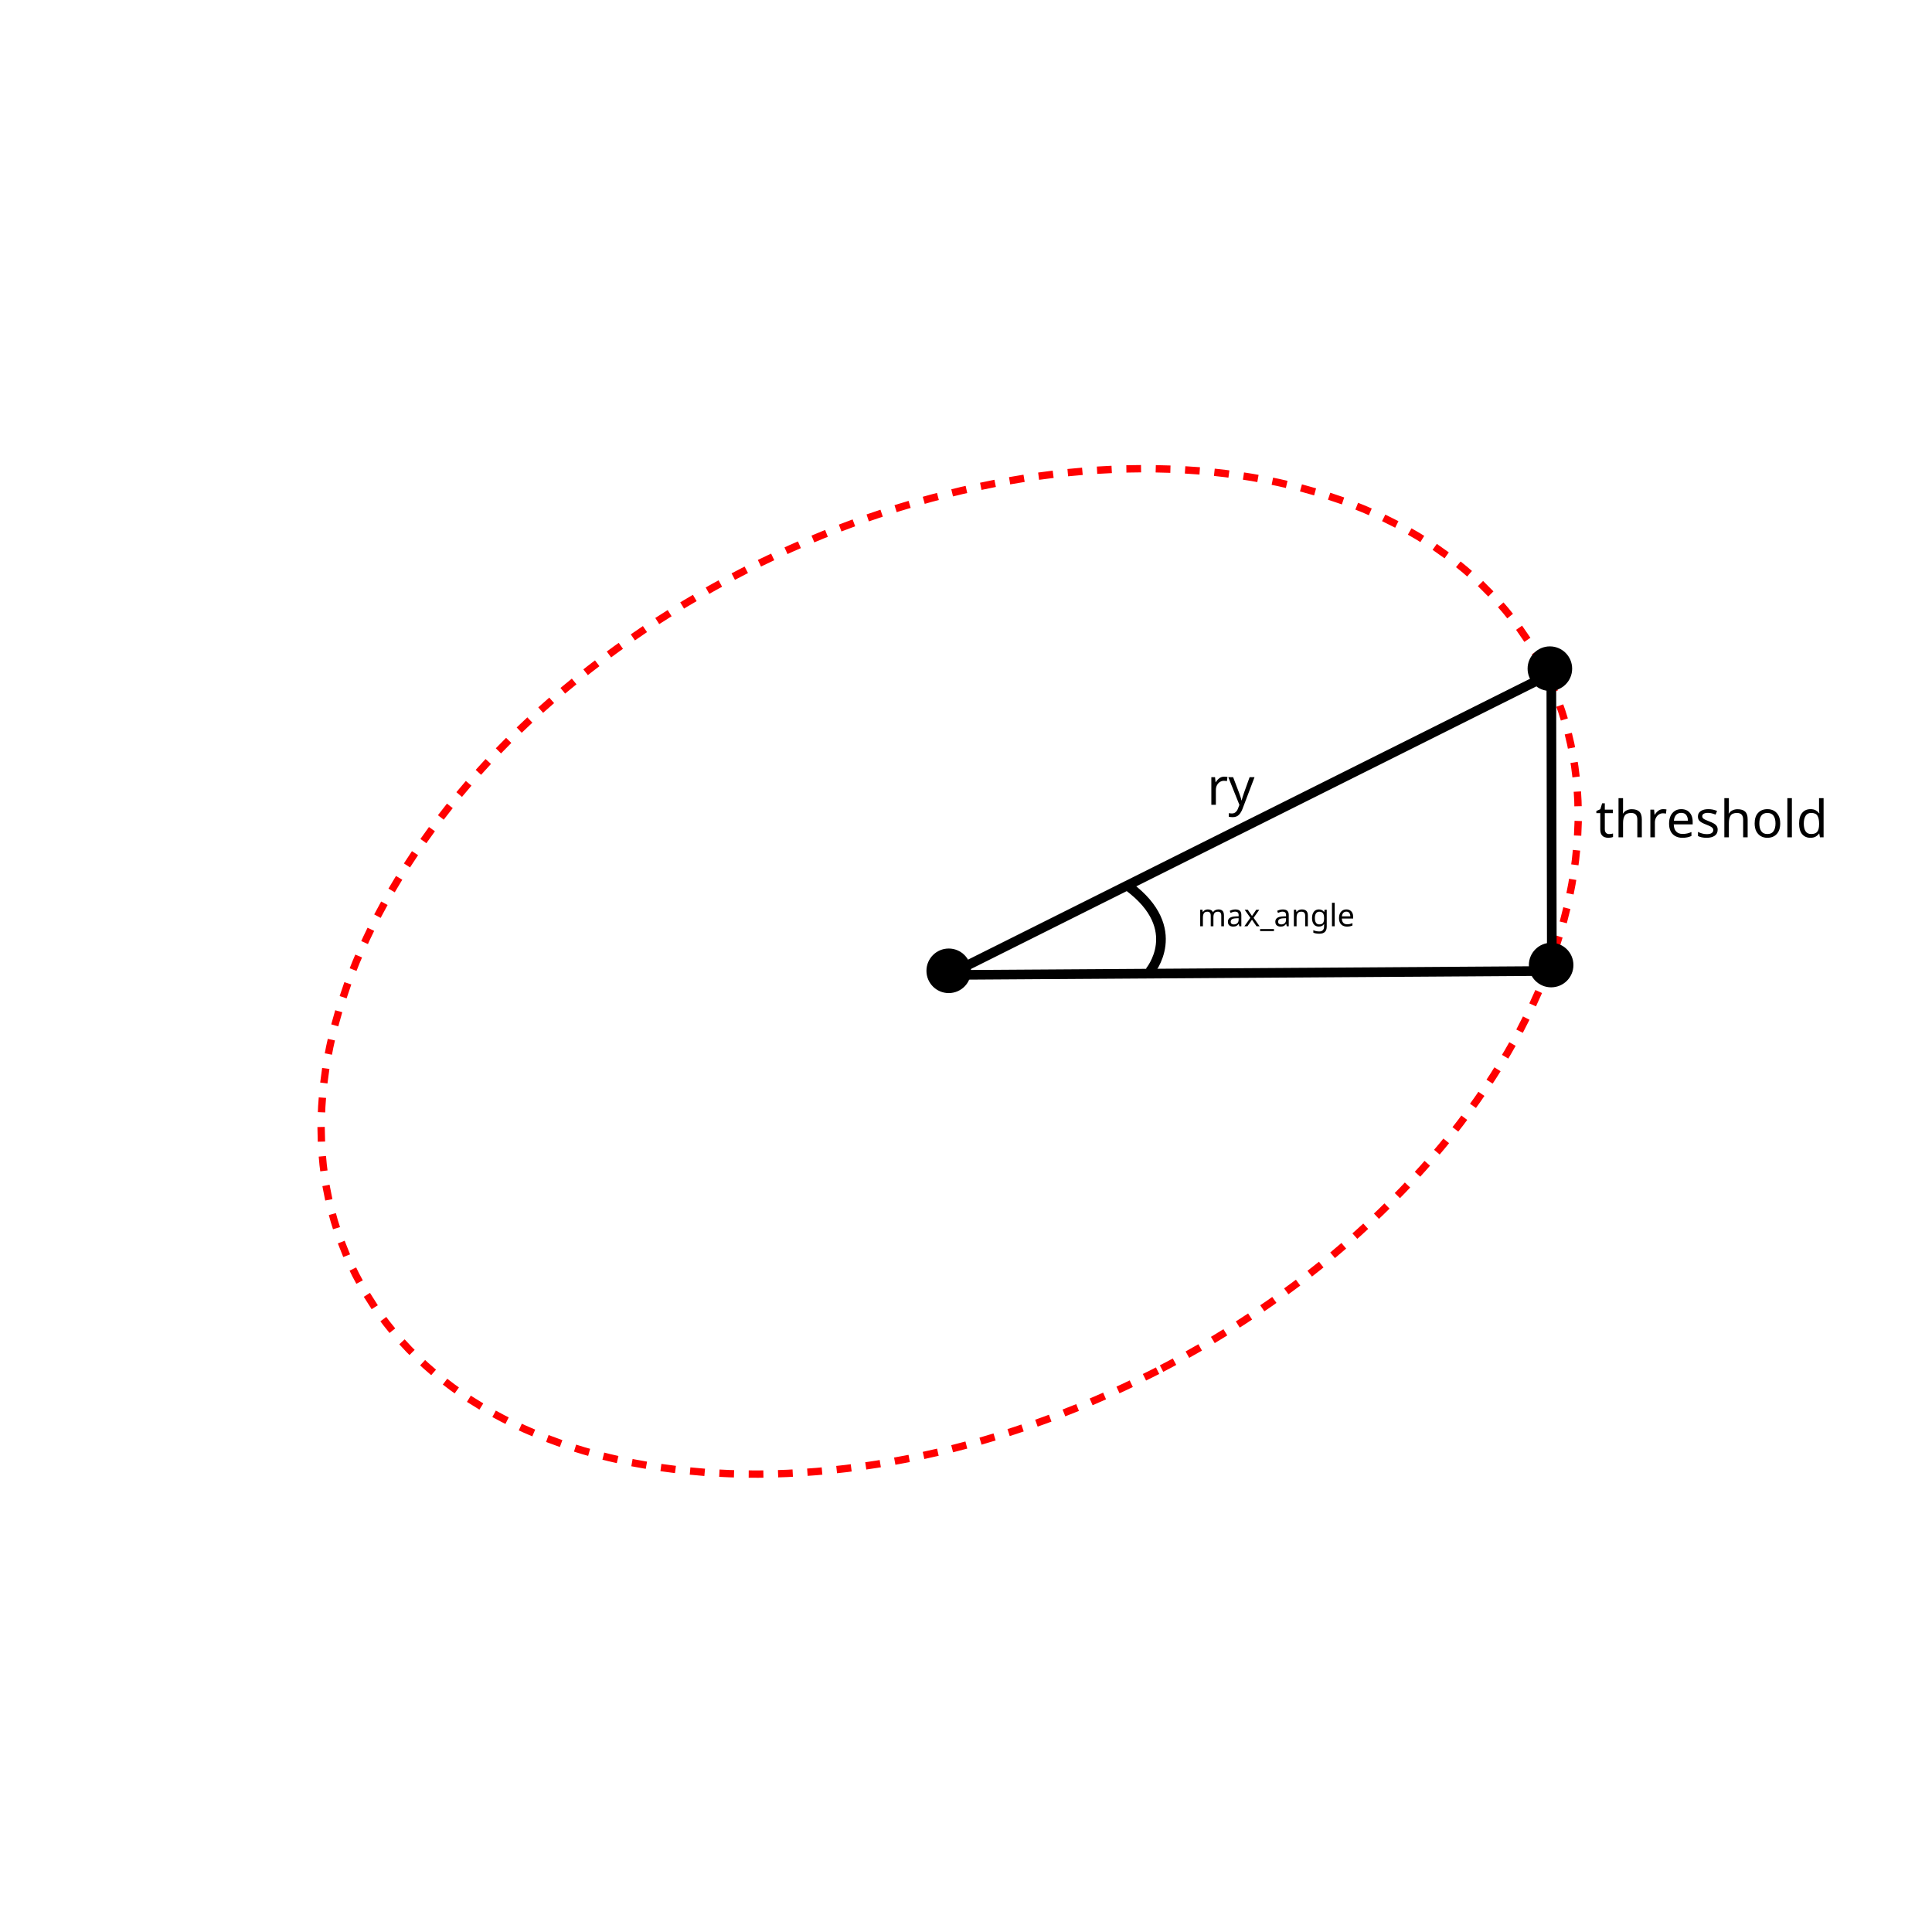
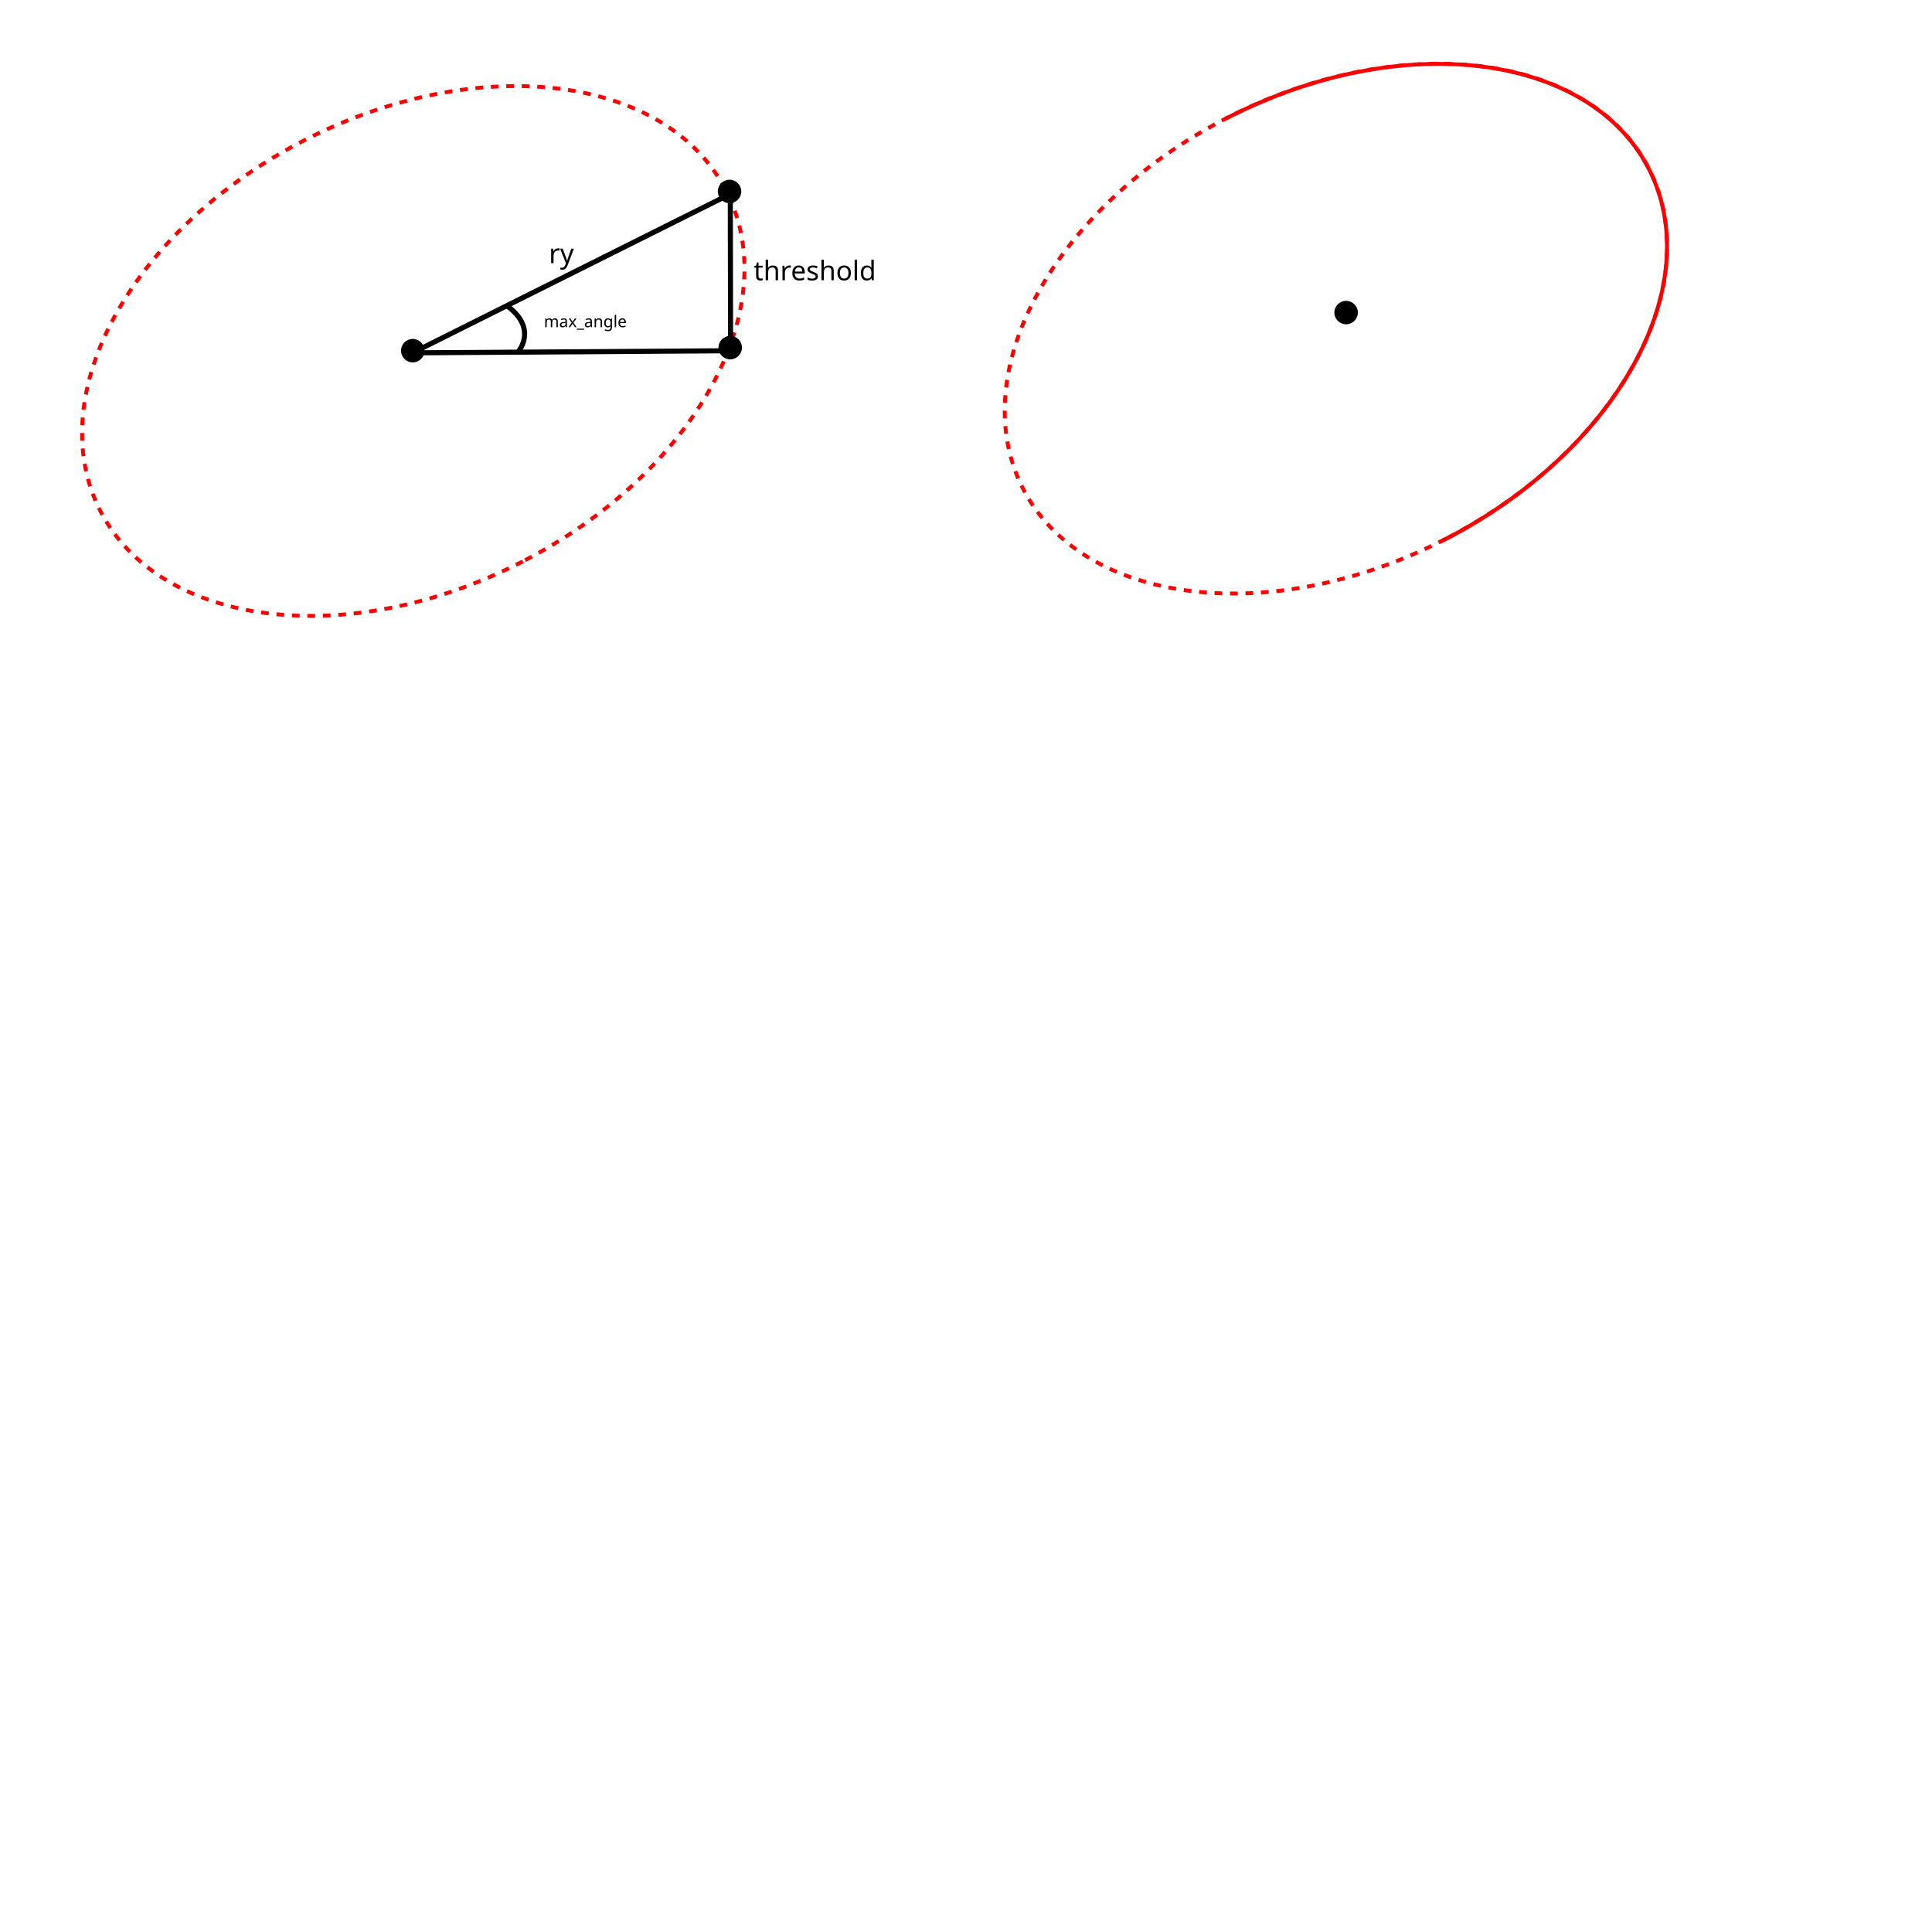
<svg xmlns="http://www.w3.org/2000/svg" width="1000" height="1000" viewBox="0 0 1000 1000" version="1.1" id="svg6">
  <defs id="defs2">
    <marker style="overflow:visible;" id="Arrow1Mend" refX="0.0" refY="0.0" orient="auto">
      <path transform="scale(0.4) rotate(180) translate(10,0)" style="fill-rule:evenodd;stroke:#000000;stroke-width:1pt;stroke-opacity:1;fill:#000000;fill-opacity:1" d="M 0.0,0.0 L 5.0,-5.0 L -12.5,0.0 L 5.0,5.0 L 0.0,0.0 z " id="path920" />
    </marker>
    <marker style="overflow:visible;" id="marker1121" refX="0.0" refY="0.0" orient="auto">
      <path transform="scale(0.8) rotate(180) translate(12.5,0)" style="fill-rule:evenodd;stroke:#000000;stroke-width:1pt;stroke-opacity:1;fill:#000000;fill-opacity:1" d="M 0.0,0.0 L 5.0,-5.0 L -12.5,0.0 L 5.0,5.0 L 0.0,0.0 z " id="path1119" />
    </marker>
  </defs>
  <g id="layer1">
-     <ellipse style="fill:none;fill-rule:evenodd;stroke:#ff0000;stroke-width:3.8;stroke-linecap:square;stroke-miterlimit:4;stroke-dasharray:3.8, 11.4;stroke-dashoffset:0" id="path887" cx="671.302" cy="-209.246" rx="232.995" ry="345.233" transform="rotate(62.96061)" />
-     <circle style="fill:#000000;fill-rule:evenodd;stroke:none;stroke-width:3.8;stroke-linecap:square;stroke-miterlimit:4;stroke-dasharray:3.8, 11.4;stroke-dashoffset:0" id="path889" cx="491.058" cy="502.489" r="11.532" />
-     <path style="fill:none;stroke:#000000;stroke-width:5;stroke-linecap:butt;stroke-linejoin:miter;stroke-opacity:1;stroke-miterlimit:4;stroke-dasharray:none" d="M 490.78,504.626 802.958,348.598" id="path891" />
-     <path style="fill:none;stroke:#000000;stroke-width:5;stroke-linecap:butt;stroke-linejoin:miter;stroke-opacity:1;stroke-miterlimit:4;stroke-dasharray:none" d="m 803.234,502.573 -0.276,-153.975" id="path893" />
-     <path style="fill:none;stroke:#000000;stroke-width:5;stroke-linecap:butt;stroke-linejoin:miter;stroke-opacity:1;stroke-miterlimit:4;stroke-dasharray:none" d="m 490.78,504.626 312.453,-2.052" id="path895" />
-     <circle style="fill:#000000;fill-rule:evenodd;stroke:none;stroke-width:3.8;stroke-linecap:square;stroke-miterlimit:4;stroke-dasharray:3.8, 11.4;stroke-dashoffset:0" id="circle897" cx="802.21" cy="346.1" r="11.532" />
-     <circle style="fill:#000000;fill-rule:evenodd;stroke:none;stroke-width:3.8;stroke-linecap:square;stroke-miterlimit:4;stroke-dasharray:3.8, 11.4;stroke-dashoffset:0" id="circle899" cx="802.869" cy="499.51" r="11.532" />
-     <text xml:space="preserve" style="font-size:26.667px;line-height:1.25;font-family:sans-serif;letter-spacing:0px;word-spacing:0px" x="624.723" y="416.56" id="text903">
-       <tspan id="tspan901" x="624.723" y="416.56">ry</tspan>
+     <ellipse style="fill:none;fill-rule:evenodd;stroke:#ff0000;stroke-width:2.002;stroke-linecap:square;stroke-miterlimit:4;stroke-dasharray:2.002, 6.007;stroke-dashoffset:0" id="path887" cx="259.052" cy="-107.937" rx="122.778" ry="181.923" transform="rotate(62.96061)" />
+     <circle style="fill:#000000;fill-rule:evenodd;stroke:none;stroke-width:2.002;stroke-linecap:square;stroke-miterlimit:4;stroke-dasharray:2.002, 6.007;stroke-dashoffset:0" id="path889" cx="213.645" cy="181.503" r="6.077" />
+     <path style="fill:none;stroke:#000000;stroke-width:2.635;stroke-linecap:butt;stroke-linejoin:miter;stroke-miterlimit:4;stroke-dasharray:none;stroke-opacity:1" d="M 213.499,182.629 378.003,100.409" id="path891" />
+     <path style="fill:none;stroke:#000000;stroke-width:2.635;stroke-linecap:butt;stroke-linejoin:miter;stroke-miterlimit:4;stroke-dasharray:none;stroke-opacity:1" d="m 378.148,181.547 -0.145,-81.138" id="path893" />
+     <path style="fill:none;stroke:#000000;stroke-width:2.635;stroke-linecap:butt;stroke-linejoin:miter;stroke-miterlimit:4;stroke-dasharray:none;stroke-opacity:1" d="m 213.499,182.629 164.65,-1.081" id="path895" />
+     <circle style="fill:#000000;fill-rule:evenodd;stroke:none;stroke-width:2.002;stroke-linecap:square;stroke-miterlimit:4;stroke-dasharray:2.002, 6.007;stroke-dashoffset:0" id="circle897" cx="377.609" cy="99.092" r="6.077" />
+     <circle style="fill:#000000;fill-rule:evenodd;stroke:none;stroke-width:2.002;stroke-linecap:square;stroke-miterlimit:4;stroke-dasharray:2.002, 6.007;stroke-dashoffset:0" id="circle899" cx="377.956" cy="179.933" r="6.077" />
+     <text xml:space="preserve" style="font-size:14.052px;line-height:1.25;font-family:sans-serif;letter-spacing:0px;word-spacing:0px;stroke-width:0.527" x="284.081" y="136.222" id="text903">
+       <tspan id="tspan901" x="284.081" y="136.222" style="stroke-width:0.527">ry</tspan>
    </text>
-     <text xml:space="preserve" style="font-size:26.667px;line-height:1.25;font-family:sans-serif;letter-spacing:0px;word-spacing:0px" x="825.851" y="433.373" id="text907">
-       <tspan id="tspan905" x="825.851" y="433.373">threshold</tspan>
+     <text xml:space="preserve" style="font-size:14.052px;line-height:1.25;font-family:sans-serif;letter-spacing:0px;word-spacing:0px;stroke-width:0.527" x="390.067" y="145.082" id="text907">
+       <tspan id="tspan905" x="390.067" y="145.082" style="stroke-width:0.527">threshold</tspan>
    </text>
-     <path style="fill:none;stroke:#000000;stroke-width:5;stroke-linecap:butt;stroke-linejoin:miter;stroke-opacity:1;stroke-miterlimit:4;stroke-dasharray:none;marker-end:" d="m 595.054,502.944 c 0,0 18.792,-22.038 -10.909,-44.117" id="path909" />
-     <text xml:space="preserve" style="font-size:16px;line-height:1.25;font-family:sans-serif;letter-spacing:0px;word-spacing:0px" x="619.864" y="479.448" id="text1187">
-       <tspan id="tspan1185" x="619.864" y="479.448" style="font-size:16px">max_angle</tspan>
+     <path style="fill:none;stroke:#000000;stroke-width:2.635;stroke-linecap:butt;stroke-linejoin:miter;stroke-miterlimit:4;stroke-dasharray:none;stroke-opacity:1" d="m 268.446,181.743 c 0,0 9.902,-11.613 -5.749,-23.248" id="path909" />
+     <text xml:space="preserve" style="font-size:8.431px;line-height:1.25;font-family:sans-serif;letter-spacing:0px;word-spacing:0px;stroke-width:0.527" x="281.52" y="169.361" id="text1187">
+       <tspan id="tspan1185" x="281.52" y="169.361" style="font-size:8.431px;stroke-width:0.527">max_angle</tspan>
    </text>
+     <ellipse style="fill:none;fill-rule:evenodd;stroke:#ff0000;stroke-width:2.002;stroke-linecap:square;stroke-miterlimit:4;stroke-dasharray:2.002, 6.007;stroke-dashoffset:0" id="ellipse1205" cx="465.843" cy="-538.555" rx="122.778" ry="181.923" transform="rotate(62.96061)" />
+     <circle style="fill:#000000;fill-rule:evenodd;stroke:none;stroke-width:2.002;stroke-linecap:square;stroke-miterlimit:4;stroke-dasharray:2.002, 6.007;stroke-dashoffset:0" id="circle1207" cx="696.747" cy="161.792" r="6.077" />
+     <path style="fill:none;fill-rule:evenodd;stroke:#ff0000;stroke-width:2.002;stroke-linecap:square;stroke-miterlimit:4;stroke-dasharray:none;stroke-dashoffset:0" id="ellipse1209" transform="rotate(62.96061)" d="m 343.11,-538.467 a 122.778,181.923 0 0 1 122.778,-181.923 122.778,181.923 0 0 1 122.778,181.923" />
  </g>
</svg>
